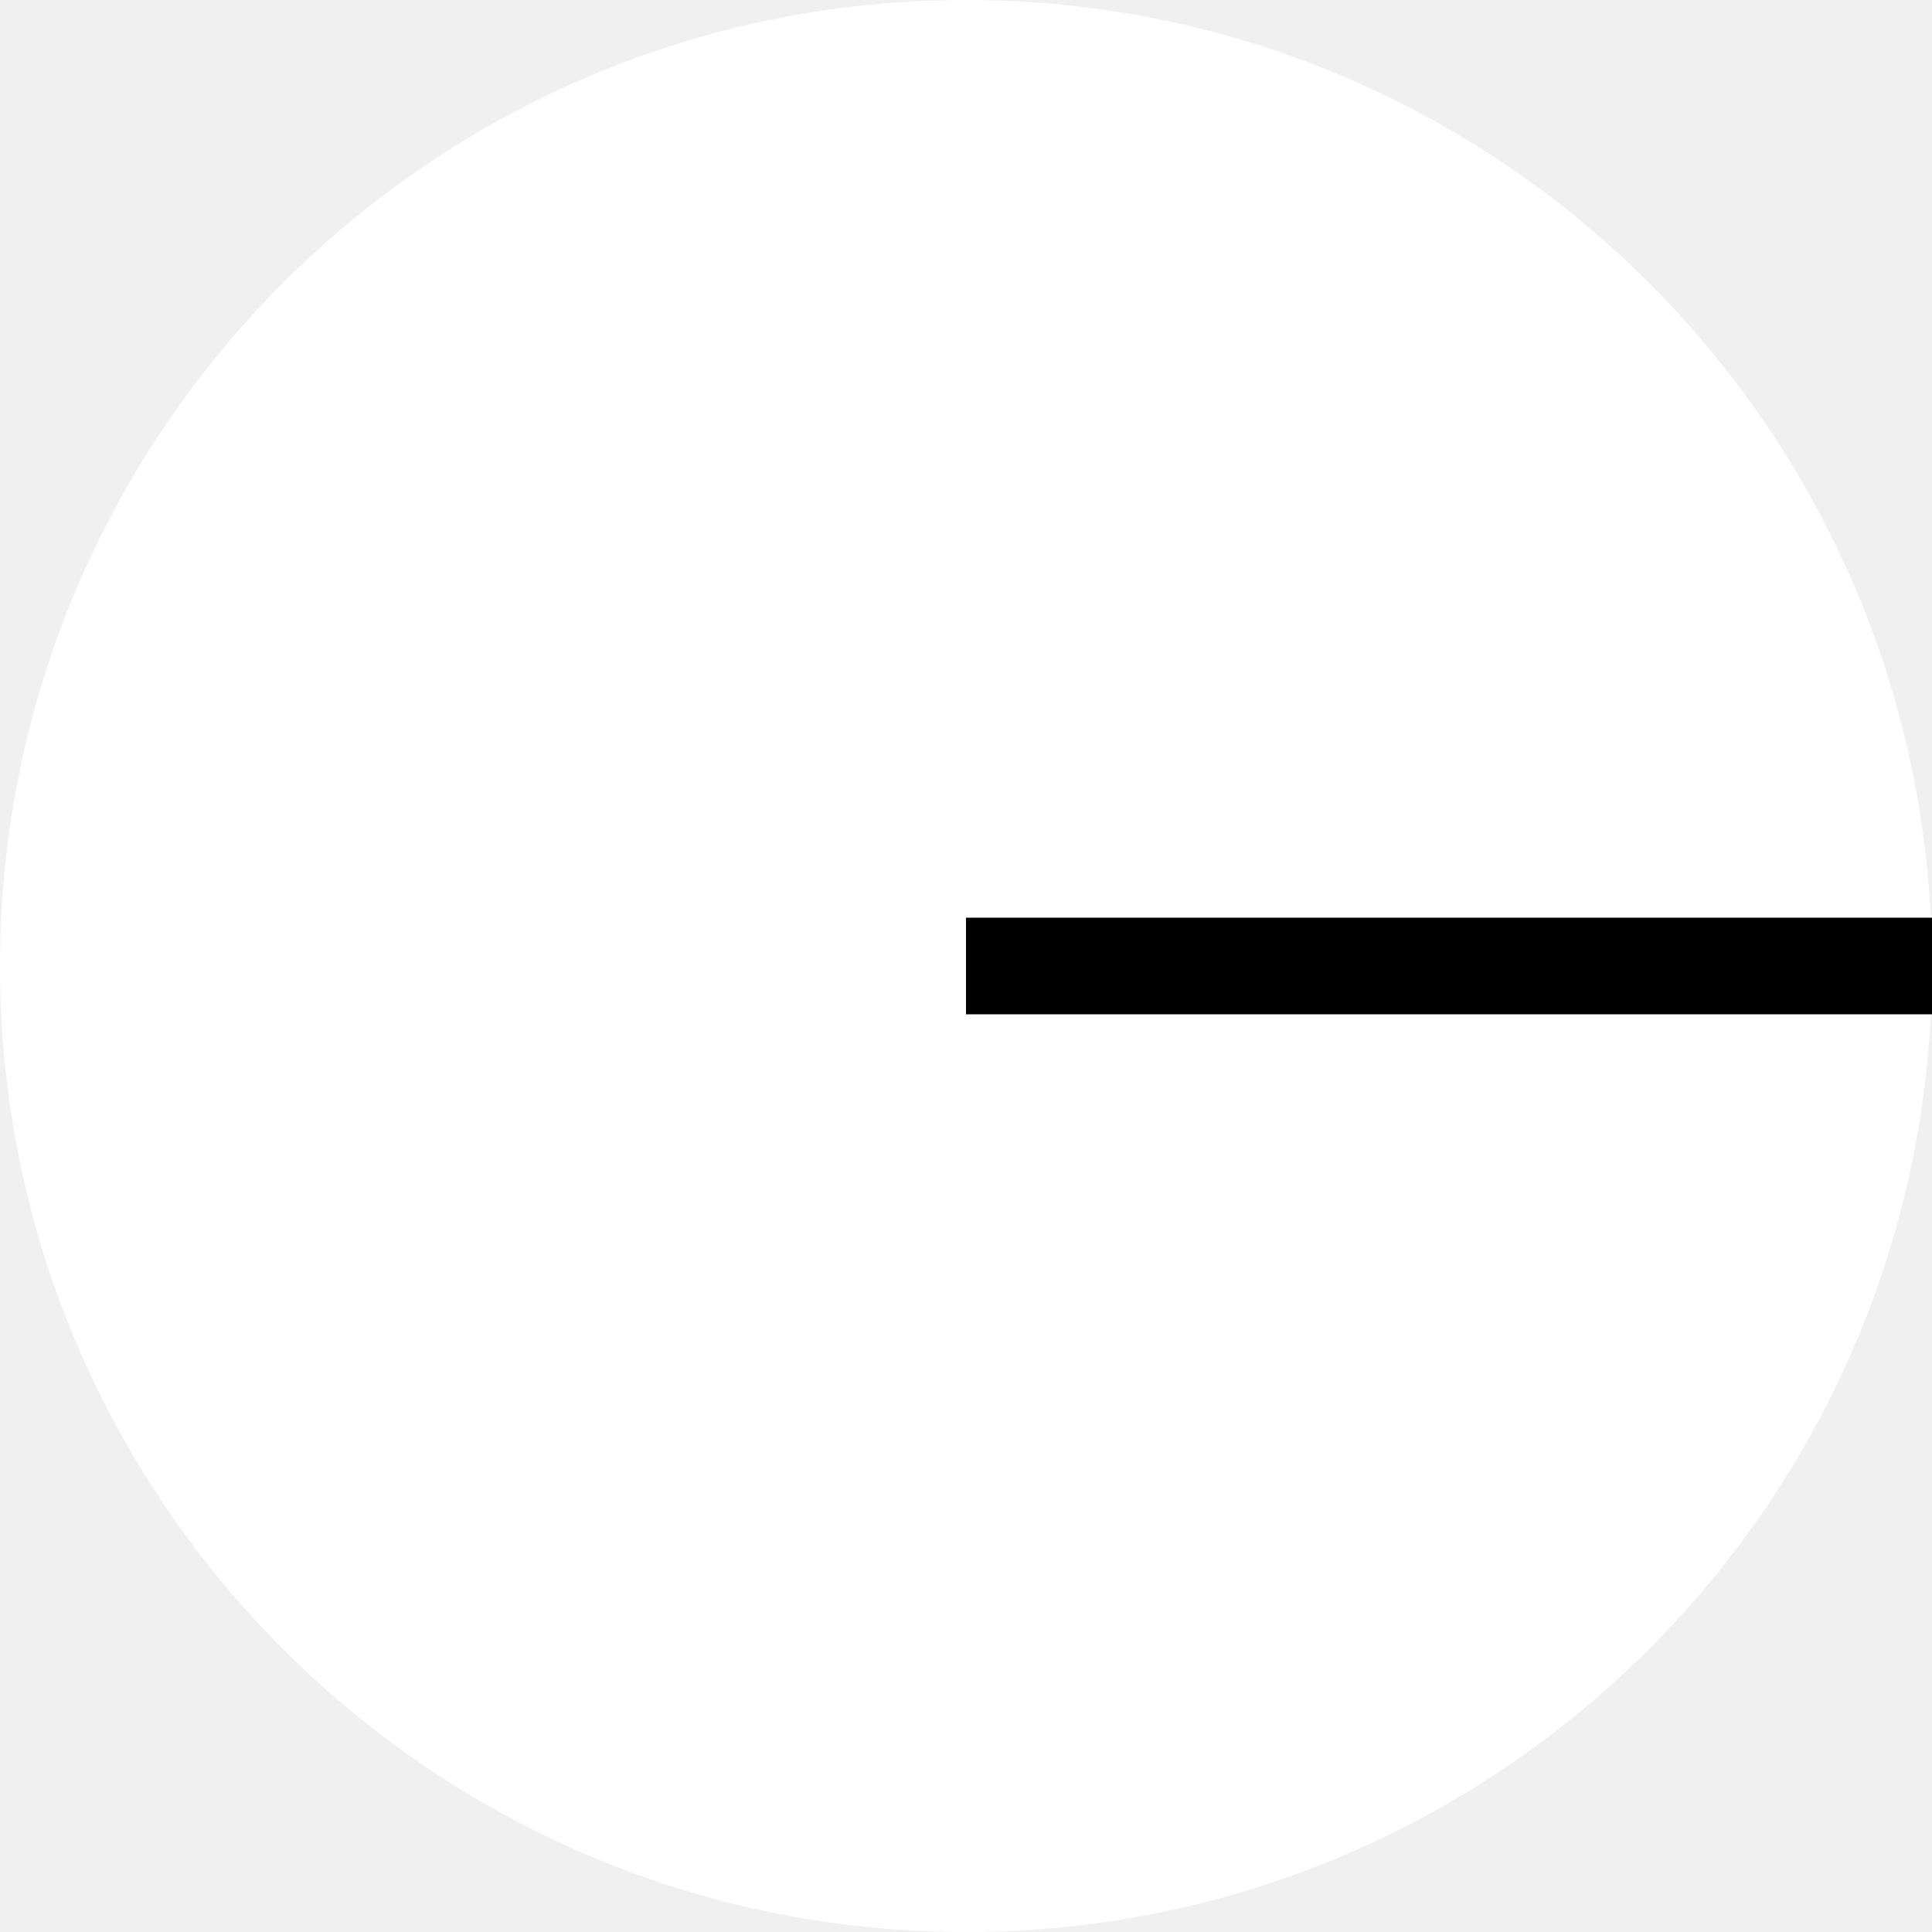
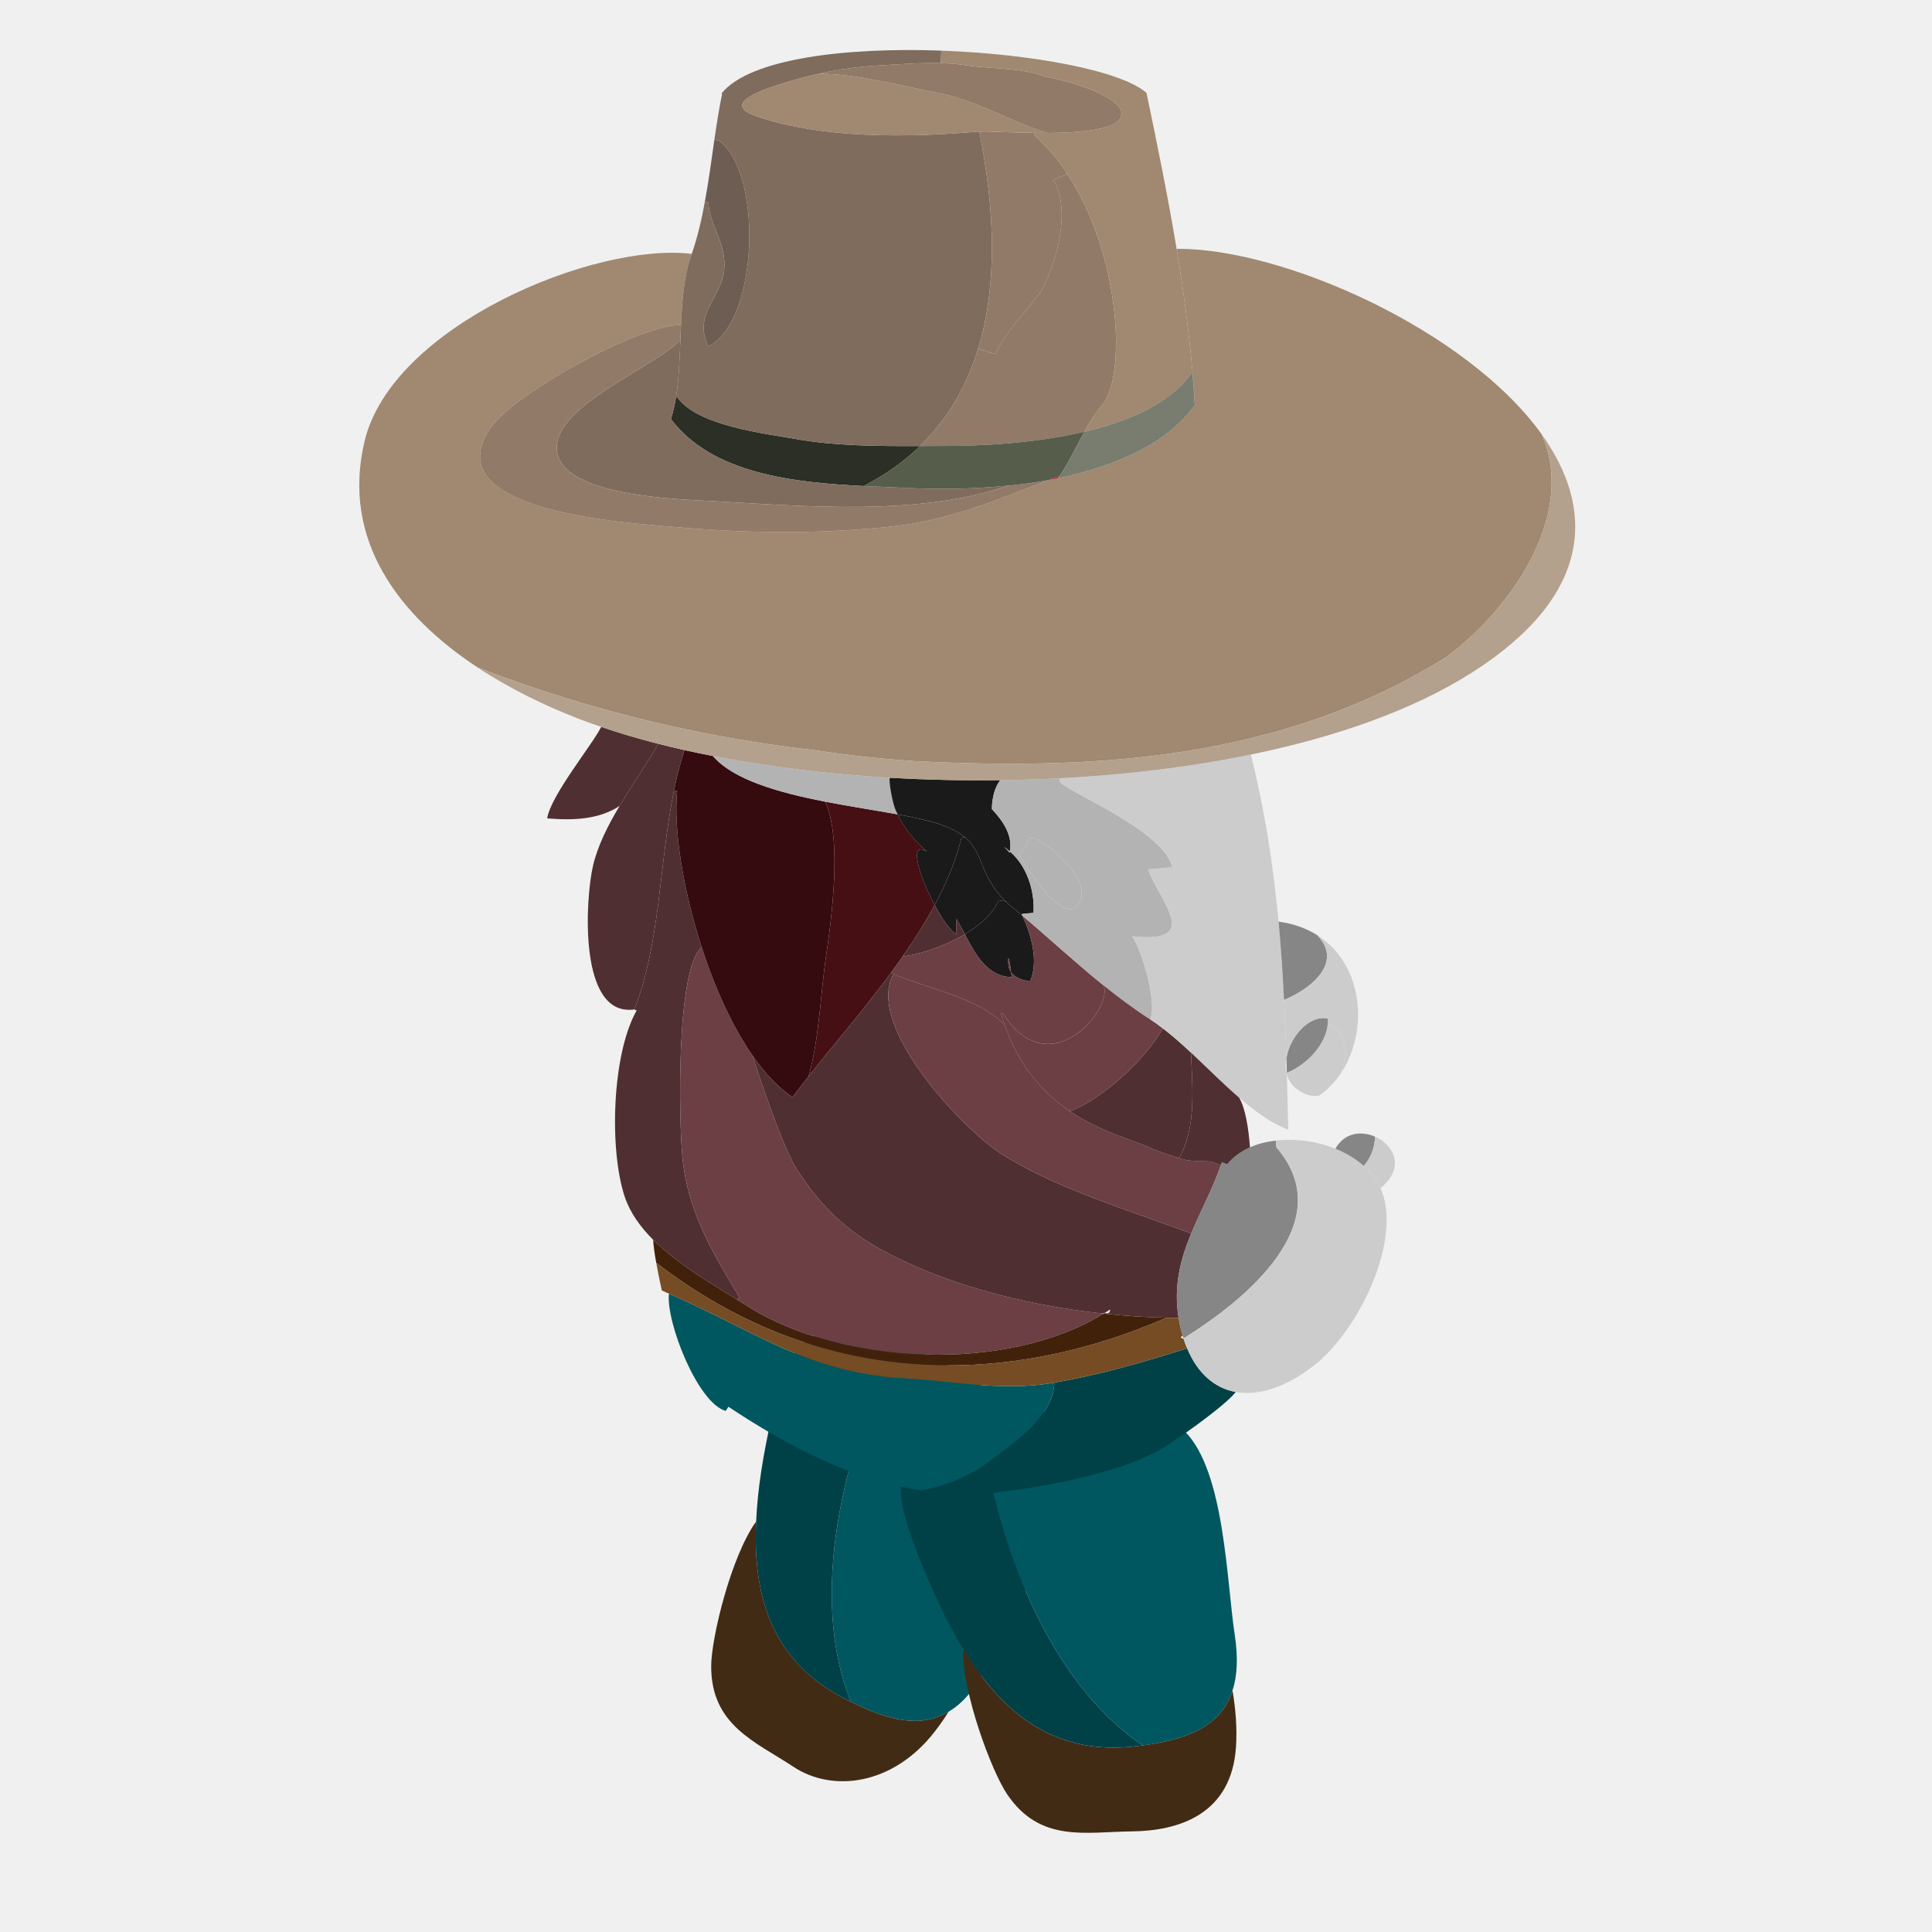
- <svg xmlns="http://www.w3.org/2000/svg" width="50" height="50" id="Her" viewBox="0 0 50 50">
-   <circle cx="25" cy="25" r="25" fill="#FFFFFF" />
-   <g stroke="#000000">
-     <line x1="50" x2="25" y1="25" y2="25" stroke-width="2.5" />
+ <svg xmlns="http://www.w3.org/2000/svg" version="1.1" x="0px" y="0px" width="150px" height="150px" viewBox="-27.642 -3.635 150 150" enable-background="new -27.642 -3.635 150 150" xml:space="preserve">
+   <defs>
+ </defs>
+   <g id="XMLID_3_">
+     <g>
+       <path fill="#00575F" d="M46.008,129.258c-2.223,1.346-4.801,0.627-7.579-0.757c-3.324-8.112-0.658-19.564,3.647-27.877    c2.362,0.819,4.602,2.136,6.687,3.44c1.876,1.176,5.45,3.221,6.007,6.034c0.846,4.311-3.781,11.398-5.624,15.277    C48.208,127.348,47.155,128.591,46.008,129.258z" />
+       <path fill="#422B14" d="M38.43,128.5c2.778,1.385,5.355,2.103,7.579,0.757c-0.318,0.512-0.664,1.013-1.052,1.514    c-3.248,4.225-7.968,4.772-10.985,2.774c-2.994-1.976-6.4-3.23-6.398-7.812c0.001-2.142,1.518-8.495,3.493-11.243    c-0.287,6.054,1.365,10.906,6.843,13.744C38.079,128.323,38.259,128.413,38.43,128.5z" />
+       <path fill="#004147" d="M37.908,128.235c-5.479-2.838-7.13-7.69-6.843-13.744c0.109-2.537,0.561-5.293,1.225-8.204    c1.256-5.523,2.511-7.101,7.192-6.333c0.885,0.135,1.746,0.371,2.595,0.669c-4.306,8.313-6.971,19.765-3.647,27.877    C38.259,128.413,38.079,128.323,37.908,128.235z" />
+     </g>
+     <g>
+ 	</g>
+   </g>
+   <g id="XMLID_2_">
+     <g>
+       <path fill="#00575F" d="M68.05,127.613c-0.898,2.852-3.604,3.81-6.958,4.263c-7.295-4.861-11.498-15.843-12.583-25.142    c2.416-0.644,5.009-0.806,7.466-0.893c2.213-0.076,6.319-0.382,8.355,1.637c3.114,3.099,3.248,11.562,3.892,15.808    C68.495,125.079,68.417,126.486,68.05,127.613z" />
+       <path fill="#422B14" d="M61.092,131.876c3.354-0.454,6.06-1.412,6.958-4.263c0.246,1.456,0.363,2.932,0.273,4.33    c-0.326,5.319-4.483,6.577-8.102,6.61c-3.587,0.039-7.112,0.906-9.675-2.891c-1.197-1.775-3.494-7.876-3.405-11.256    c3.157,5.162,7.242,8.258,13.37,7.543C60.702,131.925,60.902,131.899,61.092,131.876z" />
+       <path fill="#004147" d="M60.511,131.948c-6.128,0.715-10.213-2.381-13.37-7.543c-1.324-2.179-2.493-4.715-3.571-7.5    c-2.051-5.279-1.894-7.29,2.414-9.274c0.81-0.383,1.654-0.67,2.525-0.898c1.085,9.299,5.288,20.281,12.583,25.142    C60.902,131.899,60.702,131.925,60.511,131.948z" />
+     </g>
+     <g>
+ 	</g>
+   </g>
+   <g id="XMLID_1_">
+     <g>
+       <path fill="#502F32" d="M14.841,59.904c2.084,0.168,3.985,0.088,5.621-0.962c0.986-1.66,2.117-3.279,3.007-4.827    c-1.555-0.401-3.039-0.834-4.434-1.315C18.361,54.171,15.113,58.124,14.841,59.904z" />
+       <path fill="#502F32" d="M23.468,54.115c-0.89,1.547-2.021,3.167-3.007,4.827c-0.922,1.54-1.708,3.104-2.068,4.667    c-0.578,2.501-1.171,11.747,3.215,11.129c2.044-5.236,1.916-11.338,3.079-16.999c0.217-1.066,0.481-2.109,0.818-3.135    C24.815,54.443,24.134,54.283,23.468,54.115z" />
+       <path fill="#00575F" d="M28.913,105.584c4.586,3.047,9.558,5.661,14.962,6.495c0,0,0,0,0.008,0    c1.804-0.296,3.873-1.163,5.124-2.133c1.812-1.411,5.124-3.464,5.212-6.238c-0.112,0.024-0.217,0.041-0.329,0.056    c-3.785,0.618-7.93-0.216-11.201-0.376c-7.545-0.377-11.763-3.705-18.394-6.583c-0.249,2.173,2.237,8.523,4.41,9.101    L28.913,105.584z" />
+       <path fill="#502F32" d="M24.687,57.739c-1.163,5.661-1.034,11.763-3.079,16.999l0.176,0.088    c-1.917,3.384-2.141,10.793-0.922,14.457c0.417,1.243,1.211,2.341,2.205,3.336c1.844,1.844,4.394,3.327,6.551,4.674l0.144-0.225    c-2.069-3.416-4.001-6.623-4.418-10.824c-0.272-2.694-0.529-14.578,1.491-16.341c-1.459-4.49-2.189-9.157-1.908-12.116    L24.687,57.739z" />
+       <path fill="#2B2F25" d="M34.205,30.46c-2.414-0.425-7.746-1.034-9.277-3.271l-0.08-0.016c-0.096,0.609-0.225,1.187-0.401,1.724    c3.207,4.258,9.494,4.931,14.962,5.204c1.708-0.874,3.159-1.917,4.378-3.103C40.587,31.006,37.228,30.998,34.205,30.46z" />
+       <path fill="#A08871" d="M64.939,25.233c0.072,0.834,0.128,1.667,0.177,2.501l0.048,0.04c-2.205,3.047-5.91,4.522-9.269,5.404    c-0.449,0.121-0.914,0.225-1.387,0.321c-0.249,0.056-0.497,0.104-0.754,0.145c-4.017,1.531-7.666,3.151-12.444,3.632    c-5.677,0.569-10.985,0.497-16.638,0c-3.352-0.297-18.571-1.123-14.289-7.602c1.812-2.742,11.747-8.195,14.85-8.066    c0.088-1.957,0.232-3.857,0.786-5.388c0.016-0.048,0.032-0.096,0.048-0.145c-7.569-0.914-23.261,5.589-25.402,14.537    c-1.836,7.69,2.678,13.551,8.764,17.568c5.958,2.301,12.124,4.065,18.386,5.252c2.574,0.489,5.172,0.882,7.818,1.179    c2.558,0.393,5.116,0.673,7.657,0.842c14.136,0.722,28.569-0.08,41.398-8.099c5.3-3.977,10.055-11.241,7.353-17.287    c-5.829-8.106-19.997-14.385-28.2-14.385l-0.128,0.024C64.242,18.89,64.667,22.049,64.939,25.233z" />
+       <path fill="#6B3F43" d="M26.836,69.903c-2.021,1.764-1.764,13.647-1.491,16.341c0.417,4.201,2.349,7.409,4.418,10.824    l-0.144,0.225c0.216,0.136,0.441,0.273,0.649,0.409c7.401,4.73,20.326,5.268,27.775,0.649c-0.056,0-0.104-0.008-0.161-0.016    h-0.008c-5.228-0.569-10.592-1.852-15.187-3.985c-3.665-1.7-6.054-3.488-8.443-7.161c-1.091-1.66-3.055-7.545-3.456-8.868    C29.186,76.021,27.838,73.006,26.836,69.903z" />
+       <path fill="#350B0F" d="M25.505,54.604c-0.336,1.026-0.601,2.069-0.818,3.135l0.241,0.048c-0.281,2.958,0.449,7.625,1.908,12.116    c1.002,3.103,2.35,6.118,3.953,8.419c0.946,1.371,1.989,2.486,3.095,3.224c0.393-0.521,0.81-1.059,1.243-1.604    c0.834-2.838,0.954-6.623,1.363-9.333c0.425-2.823,1.267-9.221-0.072-12.003c-3.608-0.706-7.136-1.7-8.708-3.544    C26.964,54.917,26.227,54.764,25.505,54.604z" />
+       <path fill="#6D5D52" d="M27.822,7.216c-0.225,1.571-0.441,3.207-0.738,4.811l0.273,0.048c0.048,1.668,1.443,3.264,1.227,5.236    c-0.256,2.261-2.438,3.448-1.235,5.95c3.897-1.908,4.282-13.455,0.81-15.997L27.822,7.216z" />
+       <path fill="#460F14" d="M41.55,71.867c0.321-0.441,0.641-0.882,0.946-1.323c0.89-1.275,1.716-2.59,2.43-3.913    c-1.195-2.221-2.077-5.076-0.585-4.146c-0.97-0.81-1.74-1.764-2.293-2.895c-1.7-0.305-3.672-0.609-5.629-0.986    c1.339,2.782,0.497,9.181,0.072,12.003c-0.409,2.71-0.529,6.495-1.363,9.333C37.107,77.44,39.449,74.722,41.55,71.867z" />
+       <path fill="#B3B3B3" d="M36.418,58.605c1.957,0.377,3.929,0.682,5.629,0.986c-0.056-0.112-0.112-0.225-0.161-0.337    c-0.216-0.481-0.577-2.325-0.433-2.502c-4.819-0.289-9.478-0.858-13.744-1.692C29.282,56.905,32.81,57.899,36.418,58.605z" />
+       <path fill="#502F32" d="M50.121,85.963c-2.991-1.9-10.664-9.999-8.379-13.992c-0.064-0.032-0.128-0.064-0.192-0.104    c-2.101,2.854-4.442,5.573-6.423,8.074c-0.433,0.545-0.85,1.083-1.243,1.604c-1.106-0.738-2.149-1.853-3.095-3.224    c0.401,1.323,2.365,7.208,3.456,8.868c2.389,3.672,4.779,5.46,8.443,7.161c4.594,2.133,9.958,3.416,15.187,3.985h0.008    c0.072-0.016,0.145-0.024,0.208-0.016c0.152-0.088,0.305-0.184,0.457-0.289c-0.032,0.377-0.2,0.297-0.457,0.289    c-0.016,0.016-0.032,0.024-0.048,0.032c1.651,0.185,3.287,0.289,4.883,0.321c0.312,0.016,0.626,0.016,0.938,0.024    c-0.409-2.501,0.16-4.586,0.979-6.567C60.032,90.341,54.291,88.617,50.121,85.963z" />
+       <path fill="#6B3F43" d="M63.897,86.276c-0.834-0.249-1.828-0.593-2.486-0.898c-1.154-0.529-3.6-1.115-5.989-2.742    c-2.005-1.355-3.969-3.448-5.116-6.848l-0.096,0.032c-1.764-1.965-6.535-2.903-8.467-3.849    c-2.285,3.993,5.388,12.092,8.379,13.992c4.169,2.654,9.911,4.378,14.722,6.166c0.737-1.772,1.676-3.472,2.301-5.308l-0.657-0.217    c0-0.136-1.483-0.024-2.117-0.2C64.225,86.364,64.065,86.316,63.897,86.276z" />
+       <path fill="#B3A08D" d="M41.51,56.752c-0.016-0.024-0.04-0.024-0.048,0C41.478,56.752,41.494,56.752,41.51,56.752z" />
+       <path fill="#7F6C5D" d="M24.447,28.897c0.176-0.537,0.305-1.114,0.401-1.724c0.208-1.315,0.272-2.767,0.329-4.226l-0.192-0.008    c-2.044,2.061-10.175,5.188-9.341,8.676c0.778,3.264,9.181,3.504,12.003,3.656c7.265,0.401,16.028,1.187,23.021-1.203    c-2.638,0.265-5.38,0.305-7.818,0.185c-1.083-0.056-2.237-0.096-3.44-0.152C33.94,33.828,27.654,33.155,24.447,28.897z" />
+       <path fill="#1A1A1A" d="M44.925,66.631c0.922-1.716,1.652-3.456,2.085-5.228l0.256-0.04c-0.465-0.385-1.114-0.738-2.069-1.042    c-0.826-0.272-1.916-0.505-3.151-0.729c0.553,1.13,1.323,2.084,2.293,2.895C42.849,61.556,43.73,64.41,44.925,66.631z" />
+       <path fill="#7F6C5D" d="M31.118,5.403c-3.031-1.026,0.81-2.205,2.341-2.662c0.826-0.249,1.644-0.465,2.478-0.65    c1.163-0.256,2.333-0.449,3.536-0.561c0.016,0,0.024,0,0.04,0c0.336-0.032,0.682-0.064,1.026-0.08    c1.651-0.088,3.263-0.225,4.867-0.185l0.032-0.97c-7.361-0.265-14.866,0.602-17.055,3.319l0.04,0.041    c-0.232,1.098-0.417,2.309-0.602,3.56l0.337,0.048c3.472,2.542,3.087,14.088-0.81,15.997c-1.203-2.501,0.979-3.688,1.235-5.95    c0.217-1.972-1.179-3.568-1.227-5.236l-0.273-0.048c-0.256,1.411-0.577,2.79-1.018,4.049c-0.016,0.048-0.032,0.096-0.048,0.145    c-0.553,1.531-0.697,3.432-0.786,5.388c-0.024,0.441-0.04,0.89-0.056,1.339c-0.056,1.459-0.12,2.911-0.329,4.226l0.08,0.016    c1.532,2.237,6.864,2.846,9.277,3.271c3.023,0.538,6.382,0.545,9.582,0.538c2.189-2.125,3.641-4.699,4.515-7.562    c1.54-5.035,1.275-10.953,0.096-16.83V6.582c-0.048-0.008-0.088,0-0.128,0C42.8,7.055,36.217,7.135,31.118,5.403z" />
+       <path fill="#42210B" d="M58.043,98.352c-7.449,4.619-20.375,4.081-27.775-0.649c-0.208-0.136-0.433-0.273-0.649-0.409    c-2.157-1.347-4.707-2.831-6.551-4.674c0.032,0.545,0.128,1.187,0.241,1.788c12.42,9.574,26.637,9.895,39.618,4.266    C61.331,98.64,59.695,98.536,58.043,98.352z" />
+       <path fill="#1A1A1A" d="M50.442,66.351c-2.101-2.045-1.636-3.712-3.175-4.987l-0.256,0.04c-0.433,1.772-1.163,3.512-2.085,5.228    c0.553,1.05,1.187,1.956,1.668,2.269c-0.008-0.337,0-0.842,0.04-1.187c0.208,0.369,0.417,0.777,0.633,1.187    c1.187-0.714,2.197-1.612,2.622-2.638C50.057,66.287,50.25,66.311,50.442,66.351z" />
+       <path fill="#502F32" d="M47.267,68.9c-0.216-0.409-0.425-0.818-0.633-1.187c-0.04,0.345-0.048,0.85-0.04,1.187    c-0.481-0.313-1.115-1.219-1.668-2.269c-0.713,1.323-1.54,2.638-2.43,3.913l0.097,0.064C43.899,70.424,45.735,69.814,47.267,68.9z    " />
+       <path fill="#004147" d="M43.883,112.079c2.069,0.321,4.194,0.377,6.391,0.096c3.865-0.497,8.299-1.371,11.603-2.958    c1.362-0.658,5.669-3.752,6.422-4.779c-1.627-0.297-2.958-1.436-3.769-3.384c-3.424,1.074-6.872,2.077-10.311,2.654    c-0.088,2.774-3.4,4.827-5.212,6.238C47.756,110.916,45.687,111.782,43.883,112.079z" />
+       <path fill="#917A67" d="M48.301,23.437c-0.874,2.863-2.326,5.437-4.515,7.562c0.602-0.008,1.195-0.008,1.78-0.008    c2.774,0.008,7.056-0.176,10.985-1.106c0.441-0.786,0.89-1.523,1.347-2.029c1.917-2.117,1.54-11.618-2.67-17.985l-1.083,0.457    c1.395,2.357,0.249,6.351-0.858,8.451c-0.473,0.906-3.007,3.464-3.641,5.084L48.301,23.437z" />
+       <path fill="#917A67" d="M52.647,6.678c-1.884-0.024-3.592-0.128-4.25-0.096v0.024c1.179,5.877,1.443,11.795-0.096,16.83    l1.347,0.425c0.634-1.62,3.167-4.178,3.641-5.084c1.106-2.101,2.253-6.094,0.858-8.451l1.083-0.457    c-0.738-1.123-1.596-2.149-2.582-3.015V6.678z" />
+       <path fill="#A08871" d="M48.397,6.582c0.657-0.032,2.365,0.072,4.25,0.096c0.337,0.008,0.682,0.008,1.026,0.008    c-2.831-0.858-5.517-2.558-8.7-3.151c-2.35-0.433-6.03-1.451-9.037-1.443c-0.834,0.185-1.652,0.401-2.478,0.65    c-1.531,0.457-5.372,1.635-2.341,2.662c5.1,1.732,11.683,1.652,17.151,1.179C48.309,6.582,48.349,6.574,48.397,6.582z" />
+       <path fill="#1A1A1A" d="M50.65,70.745c0.136,0.369,0.152,0.738,0.208,1.106C50.667,71.579,50.61,71.218,50.65,70.745z     M52.334,72.565c0.681-1.564,0.096-3.608-0.594-5.1c-0.24-0.208-0.489-0.409-0.737-0.617c-0.208-0.168-0.393-0.337-0.562-0.497    c-0.192-0.04-0.385-0.064-0.553-0.088c-0.425,1.026-1.435,1.924-2.622,2.638c0.842,1.612,1.788,3.319,3.665,3.328    c-0.032-0.121-0.056-0.249-0.072-0.369C51.116,72.228,51.597,72.444,52.334,72.565z" />
+       <path fill="#6B3F43" d="M50.073,75.059l0.136-0.041c3.64,5.765,8.66-0.441,7.818-2.157c-2.141-1.724-4.129-3.576-6.287-5.396    c0.69,1.492,1.275,3.536,0.594,5.1c-0.738-0.121-1.219-0.337-1.476-0.706c0.016,0.121,0.04,0.249,0.072,0.369    c-1.876-0.008-2.823-1.716-3.665-3.328c-1.531,0.914-3.368,1.523-4.674,1.708l-0.097-0.064c-0.305,0.441-0.625,0.882-0.946,1.323    c0.064,0.04,0.128,0.072,0.192,0.104c1.932,0.946,6.703,1.884,8.467,3.849l0.096-0.032C50.217,75.556,50.146,75.307,50.073,75.059    z" />
+       <path fill="#1A1A1A" d="M47.267,61.363c1.54,1.275,1.075,2.942,3.175,4.987c0.168,0.16,0.353,0.329,0.562,0.497    c0.249,0.208,0.497,0.409,0.737,0.617c-0.016-0.04-0.04-0.08-0.056-0.12c0.313-0.088,0.594-0.04,0.914-0.12    c0.104-1.716-0.513-3.616-1.836-4.755c0,0.04-0.008,0.072-0.016,0.112c-0.08-0.136-0.289-0.337-0.465-0.481    c0.168,0.112,0.329,0.232,0.481,0.369c0.232-1.163-0.465-2.309-1.395-3.288c0.008-0.874,0.232-1.708,0.649-2.245    c-2.854,0.04-5.709-0.024-8.507-0.185c-0.016,0-0.032,0-0.048,0c-0.008,0-0.008,0-0.008,0c-0.145,0.177,0.216,2.021,0.433,2.502    c0.048,0.112,0.104,0.225,0.161,0.337c1.235,0.224,2.325,0.457,3.151,0.729C46.152,60.625,46.802,60.979,47.267,61.363z" />
+       <path fill="#917A67" d="M25.232,21.608c-3.103-0.128-13.038,5.324-14.85,8.066c-4.282,6.479,10.937,7.305,14.289,7.602    c5.653,0.497,10.961,0.569,16.638,0c4.779-0.481,8.427-2.101,12.444-3.632c-0.994,0.184-2.037,0.321-3.087,0.425    c-6.992,2.39-15.756,1.604-23.021,1.203c-2.822-0.152-11.226-0.393-12.003-3.656c-0.834-3.488,7.297-6.615,9.341-8.676    l0.192,0.008C25.192,22.499,25.208,22.049,25.232,21.608z" />
+       <path fill="#6B3F43" d="M50.65,70.745c-0.04,0.473,0.016,0.834,0.208,1.106C50.803,71.482,50.787,71.113,50.65,70.745z" />
+       <path fill="#B3B3B3" d="M50.282,62.101c0.176,0.144,0.385,0.345,0.465,0.481c0.008-0.04,0.016-0.072,0.016-0.112    C50.61,62.333,50.45,62.213,50.282,62.101z" />
+       <path fill="#B3B3B3" d="M49.368,59.182c0.93,0.979,1.627,2.125,1.395,3.288c1.323,1.139,1.94,3.039,1.836,4.755    c-0.32,0.08-0.601,0.032-0.914,0.12c0.016,0.04,0.041,0.08,0.056,0.12c2.157,1.82,4.146,3.672,6.287,5.396    c1.155,0.93,2.349,1.828,3.64,2.654c0.545-1.299-0.594-5.204-1.395-6.455c5.541,0.625,2.052-2.83,1.218-5.204    c0.586,0.024,1.315-0.176,1.893-0.128c-0.657-3.031-8.908-6.166-8.764-6.751l-0.008-0.184c-1.523,0.08-3.063,0.128-4.594,0.144    C49.6,57.474,49.375,58.308,49.368,59.182z M52.663,61.411c1.756,0.946,4.186,3.255,3.592,4.803    c-1.019,2.662-4.346-2.67-4.779-3.544c0.594-0.361,0.449-0.777,0.81-1.219C52.415,61.443,52.543,61.427,52.663,61.411z" />
+       <path fill="#B3B3B3" d="M56.255,66.214c0.593-1.548-1.836-3.857-3.592-4.803c-0.12,0.016-0.249,0.032-0.377,0.04    c-0.361,0.441-0.216,0.858-0.81,1.219C51.909,63.544,55.237,68.876,56.255,66.214z" />
+       <path fill="#565D4B" d="M54.636,33.315c0.601-0.874,1.25-2.221,1.916-3.432c-3.929,0.93-8.21,1.115-10.985,1.106    c-0.585,0-1.179,0-1.78,0.008c-1.219,1.187-2.67,2.229-4.378,3.103c1.203,0.056,2.357,0.096,3.44,0.152    c2.438,0.12,5.18,0.08,7.818-0.185c1.05-0.104,2.093-0.241,3.087-0.425C54.042,33.54,54.339,33.427,54.636,33.315z" />
+       <path fill="#C1272D" d="M54.636,33.315c-0.297,0.112-0.594,0.225-0.882,0.329c0.257-0.04,0.505-0.088,0.754-0.145    C54.547,33.436,54.595,33.379,54.636,33.315z" />
+       <path fill="#502F32" d="M55.421,82.636c2.389,1.627,4.835,2.213,5.989,2.742c0.658,0.305,1.652,0.649,2.486,0.898    c1.354-2.341,1.042-5.404,0.93-8.187c-0.729-0.682-1.451-1.323-2.181-1.876C61.226,78.723,57.835,81.753,55.421,82.636z" />
+       <path fill="#917A67" d="M53.673,6.687c2.798-0.016,5.629-0.281,5.757-1.427c0.152-1.339-3.873-2.598-5.917-2.943    c-1.7-0.689-4.306-0.609-6.054-0.866c-0.681-0.112-1.363-0.161-2.053-0.185c-1.604-0.04-3.215,0.096-4.867,0.185    c-0.345,0.016-0.69,0.048-1.026,0.08c-0.016,0-0.024,0-0.04,0C38.27,1.643,37.1,1.835,35.937,2.092    c3.007-0.008,6.687,1.01,9.037,1.443C48.157,4.128,50.843,5.829,53.673,6.687z" />
+       <path fill="#A08871" d="M59.431,5.259c-0.128,1.146-2.959,1.411-5.757,1.427c-0.345,0-0.689,0-1.026-0.008v0.177    c0.986,0.866,1.844,1.892,2.582,3.015c4.209,6.367,4.586,15.868,2.67,17.985c-0.457,0.505-0.906,1.243-1.347,2.029    c3.52-0.826,6.751-2.245,8.387-4.65c-0.272-3.184-0.697-6.343-1.227-9.526c-0.666-4.009-1.483-8.034-2.342-12.132    c-1.956-1.724-8.876-3.023-15.932-3.279l-0.032,0.97c0.69,0.024,1.372,0.072,2.053,0.185c1.748,0.256,4.354,0.176,6.054,0.866    C55.558,2.661,59.583,3.92,59.431,5.259z" />
+       <path fill="#6B3F43" d="M61.667,75.516c-1.291-0.826-2.485-1.724-3.64-2.654c0.842,1.716-4.178,7.922-7.818,2.157l-0.136,0.041    c0.072,0.249,0.144,0.497,0.232,0.729c1.146,3.4,3.111,5.493,5.116,6.848c2.414-0.882,5.805-3.913,7.225-6.423    c-0.321-0.256-0.642-0.481-0.963-0.689C61.675,75.523,61.675,75.516,61.667,75.516z" />
+       <path fill="#CCCCCC" d="M72.051,74c-0.104-2.053-0.24-4.073-0.425-6.078c-0.409-4.346-1.059-8.62-2.149-12.973    c-4.706,0.97-9.758,1.58-14.866,1.844l0.008,0.184c-0.145,0.585,8.106,3.721,8.764,6.751c-0.577-0.048-1.307,0.152-1.893,0.128    c0.834,2.374,4.322,5.829-1.218,5.204c0.801,1.251,1.94,5.156,1.395,6.455c0.008,0,0.008,0.008,0.016,0.008    c0.321,0.208,0.642,0.433,0.963,0.689c0.729,0.553,1.451,1.195,2.181,1.876c1.235,1.155,2.478,2.414,3.736,3.496    c1.251,1.083,2.518,2.004,3.817,2.494c-0.017-0.562-0.024-1.123-0.04-1.676c-0.024-0.89-0.041-1.764-0.072-2.638    c-0.009-0.032-0.017-0.064-0.024-0.104c-0.08-0.36-0.08-0.753-0.008-1.154C72.188,76.983,72.124,75.483,72.051,74z" />
+       <path fill="#787D6F" d="M64.939,25.233c-1.636,2.405-4.867,3.825-8.387,4.65c-0.666,1.211-1.315,2.558-1.916,3.432    c-0.041,0.064-0.088,0.121-0.128,0.185c0.473-0.096,0.938-0.2,1.387-0.321c3.359-0.882,7.064-2.357,9.269-5.404l-0.048-0.04    C65.067,26.9,65.011,26.067,64.939,25.233z" />
+       <path fill="#754C24" d="M24.294,96.804c6.631,2.878,10.849,6.206,18.394,6.583c3.271,0.16,7.417,0.994,11.201,0.376    c0.112-0.016,0.217-0.032,0.329-0.056c3.439-0.577,6.887-1.58,10.311-2.654c-0.104-0.241-0.2-0.497-0.288-0.77    c-0.008,0.008-0.024,0.016-0.032,0.024c-0.24-0.096-0.177-0.161-0.024-0.225c-0.096-0.297-0.176-0.618-0.24-0.946    c-0.032-0.144-0.057-0.296-0.08-0.441c-0.312-0.008-0.626-0.008-0.938-0.024c-12.981,5.629-27.198,5.308-39.618-4.266    c0.192,1.114,0.433,2.101,0.433,2.157C23.925,96.644,24.118,96.724,24.294,96.804z" />
+       <path fill="#868686" d="M64.843,92.129c-0.818,1.98-1.388,4.065-0.979,6.567c0.023,0.145,0.048,0.297,0.08,0.441    c0.064,0.329,0.145,0.649,0.24,0.946c0.017,0.064,0.04,0.136,0.057,0.2c4.69-2.918,12.268-8.972,7.216-14.842l-0.048-0.521    c-0.714,0.08-1.396,0.256-2.005,0.521c-0.689,0.313-1.299,0.746-1.756,1.307l-0.433-0.145c-0.024,0.072-0.048,0.145-0.072,0.217    C66.519,88.657,65.581,90.357,64.843,92.129z" />
+       <path fill="#502F32" d="M67.649,86.749c0.457-0.561,1.066-0.994,1.756-1.307c-0.104-1.443-0.353-3.047-0.842-3.856    c-1.259-1.083-2.501-2.341-3.736-3.496c0.112,2.782,0.425,5.845-0.93,8.187c0.168,0.04,0.328,0.088,0.473,0.128    c0.634,0.176,2.117,0.064,2.117,0.2l0.657,0.217c0.024-0.072,0.048-0.145,0.072-0.217L67.649,86.749z" />
+       <path fill="#CCCCCC" d="M76.037,85.554c-1.451-0.585-3.111-0.818-4.627-0.633l0.048,0.521c5.052,5.87-2.525,11.923-7.216,14.842    c0.088,0.273,0.185,0.529,0.288,0.77c0.811,1.948,2.142,3.087,3.769,3.384c1.78,0.321,3.93-0.361,6.15-2.117    c3.408-2.694,6.863-9.774,5.084-13.728c-0.064-0.145-0.137-0.281-0.209-0.409c-0.28-0.481-0.649-0.922-1.082-1.291    C77.616,86.332,76.862,85.883,76.037,85.554z" />
+       <path fill="#868686" d="M71.626,67.922c0.185,2.005,0.32,4.025,0.425,6.078c2.028-0.826,4.618-2.854,2.614-4.996v-0.008    c-0.834-0.537-1.845-0.914-3.031-1.075H71.626z" />
+       <path fill="#CCCCCC" d="M73.078,80.952c0.634,0.457,1.211,0.578,1.708,0.465c0.674-0.465,1.242-1.066,1.691-1.748    c0.577-1.5,0.361-3.456-1.034-3.785c-0.2,1.812-1.9,3.271-3.175,3.769c0,0.04,0,0.072,0,0.112    C72.388,80.23,72.645,80.639,73.078,80.952z" />
+       <path fill="#868686" d="M75.443,75.884c0.024-0.145,0.032-0.297,0.024-0.441c-1.46-0.313-2.951,1.387-3.231,3.063    c0.008,0.385,0.023,0.762,0.032,1.146C73.542,79.156,75.243,77.696,75.443,75.884z" />
+       <path fill="#CCCCCC" d="M76.477,79.669c2.149-3.239,1.765-8.379-1.812-10.672v0.008c2.004,2.141-0.586,4.17-2.614,4.996    c0.072,1.483,0.137,2.983,0.185,4.506c0.28-1.676,1.771-3.376,3.231-3.063c0.008,0.144,0,0.296-0.024,0.441    C76.838,76.213,77.054,78.169,76.477,79.669z" />
+       <path fill="#868686" d="M79.116,84.616c-1.051-0.465-2.382-0.329-3.079,0.938c0.825,0.329,1.579,0.778,2.205,1.339    C78.787,86.26,79.091,85.474,79.116,84.616z" />
+       <path fill="#CCCCCC" d="M79.596,88.561c1.885-1.563,0.963-3.319-0.48-3.945c-0.024,0.858-0.329,1.644-0.874,2.277    c0.433,0.369,0.802,0.81,1.082,1.291c0.072,0.128,0.145,0.265,0.209,0.409L79.596,88.561z" />
+       <path fill="#B3A08D" d="M41.51,56.752c2.798,0.161,5.653,0.225,8.507,0.185c1.531-0.016,3.071-0.064,4.594-0.144    c5.108-0.265,10.16-0.874,14.866-1.844c6.655-1.371,12.646-3.48,17.216-6.399c9.413-6.021,9.485-12.717,5.348-18.482    c2.702,6.046-2.053,13.31-7.353,17.287c-12.829,8.019-27.262,8.82-41.398,8.099c-2.542-0.168-5.1-0.449-7.657-0.842    c-2.646-0.297-5.244-0.689-7.818-1.179c-6.262-1.187-12.428-2.951-18.386-5.252c2.486,1.644,5.228,2.975,7.906,4.009    c0.553,0.208,1.115,0.417,1.7,0.609c1.396,0.481,2.879,0.914,4.434,1.315c0.666,0.168,1.347,0.329,2.037,0.489    c0.722,0.161,1.459,0.313,2.205,0.457c4.266,0.834,8.924,1.403,13.744,1.692c0,0,0,0,0.008,0    C41.47,56.729,41.494,56.729,41.51,56.752z" />
+     </g>
+     <g>
+ 	</g>
  </g>
</svg>
